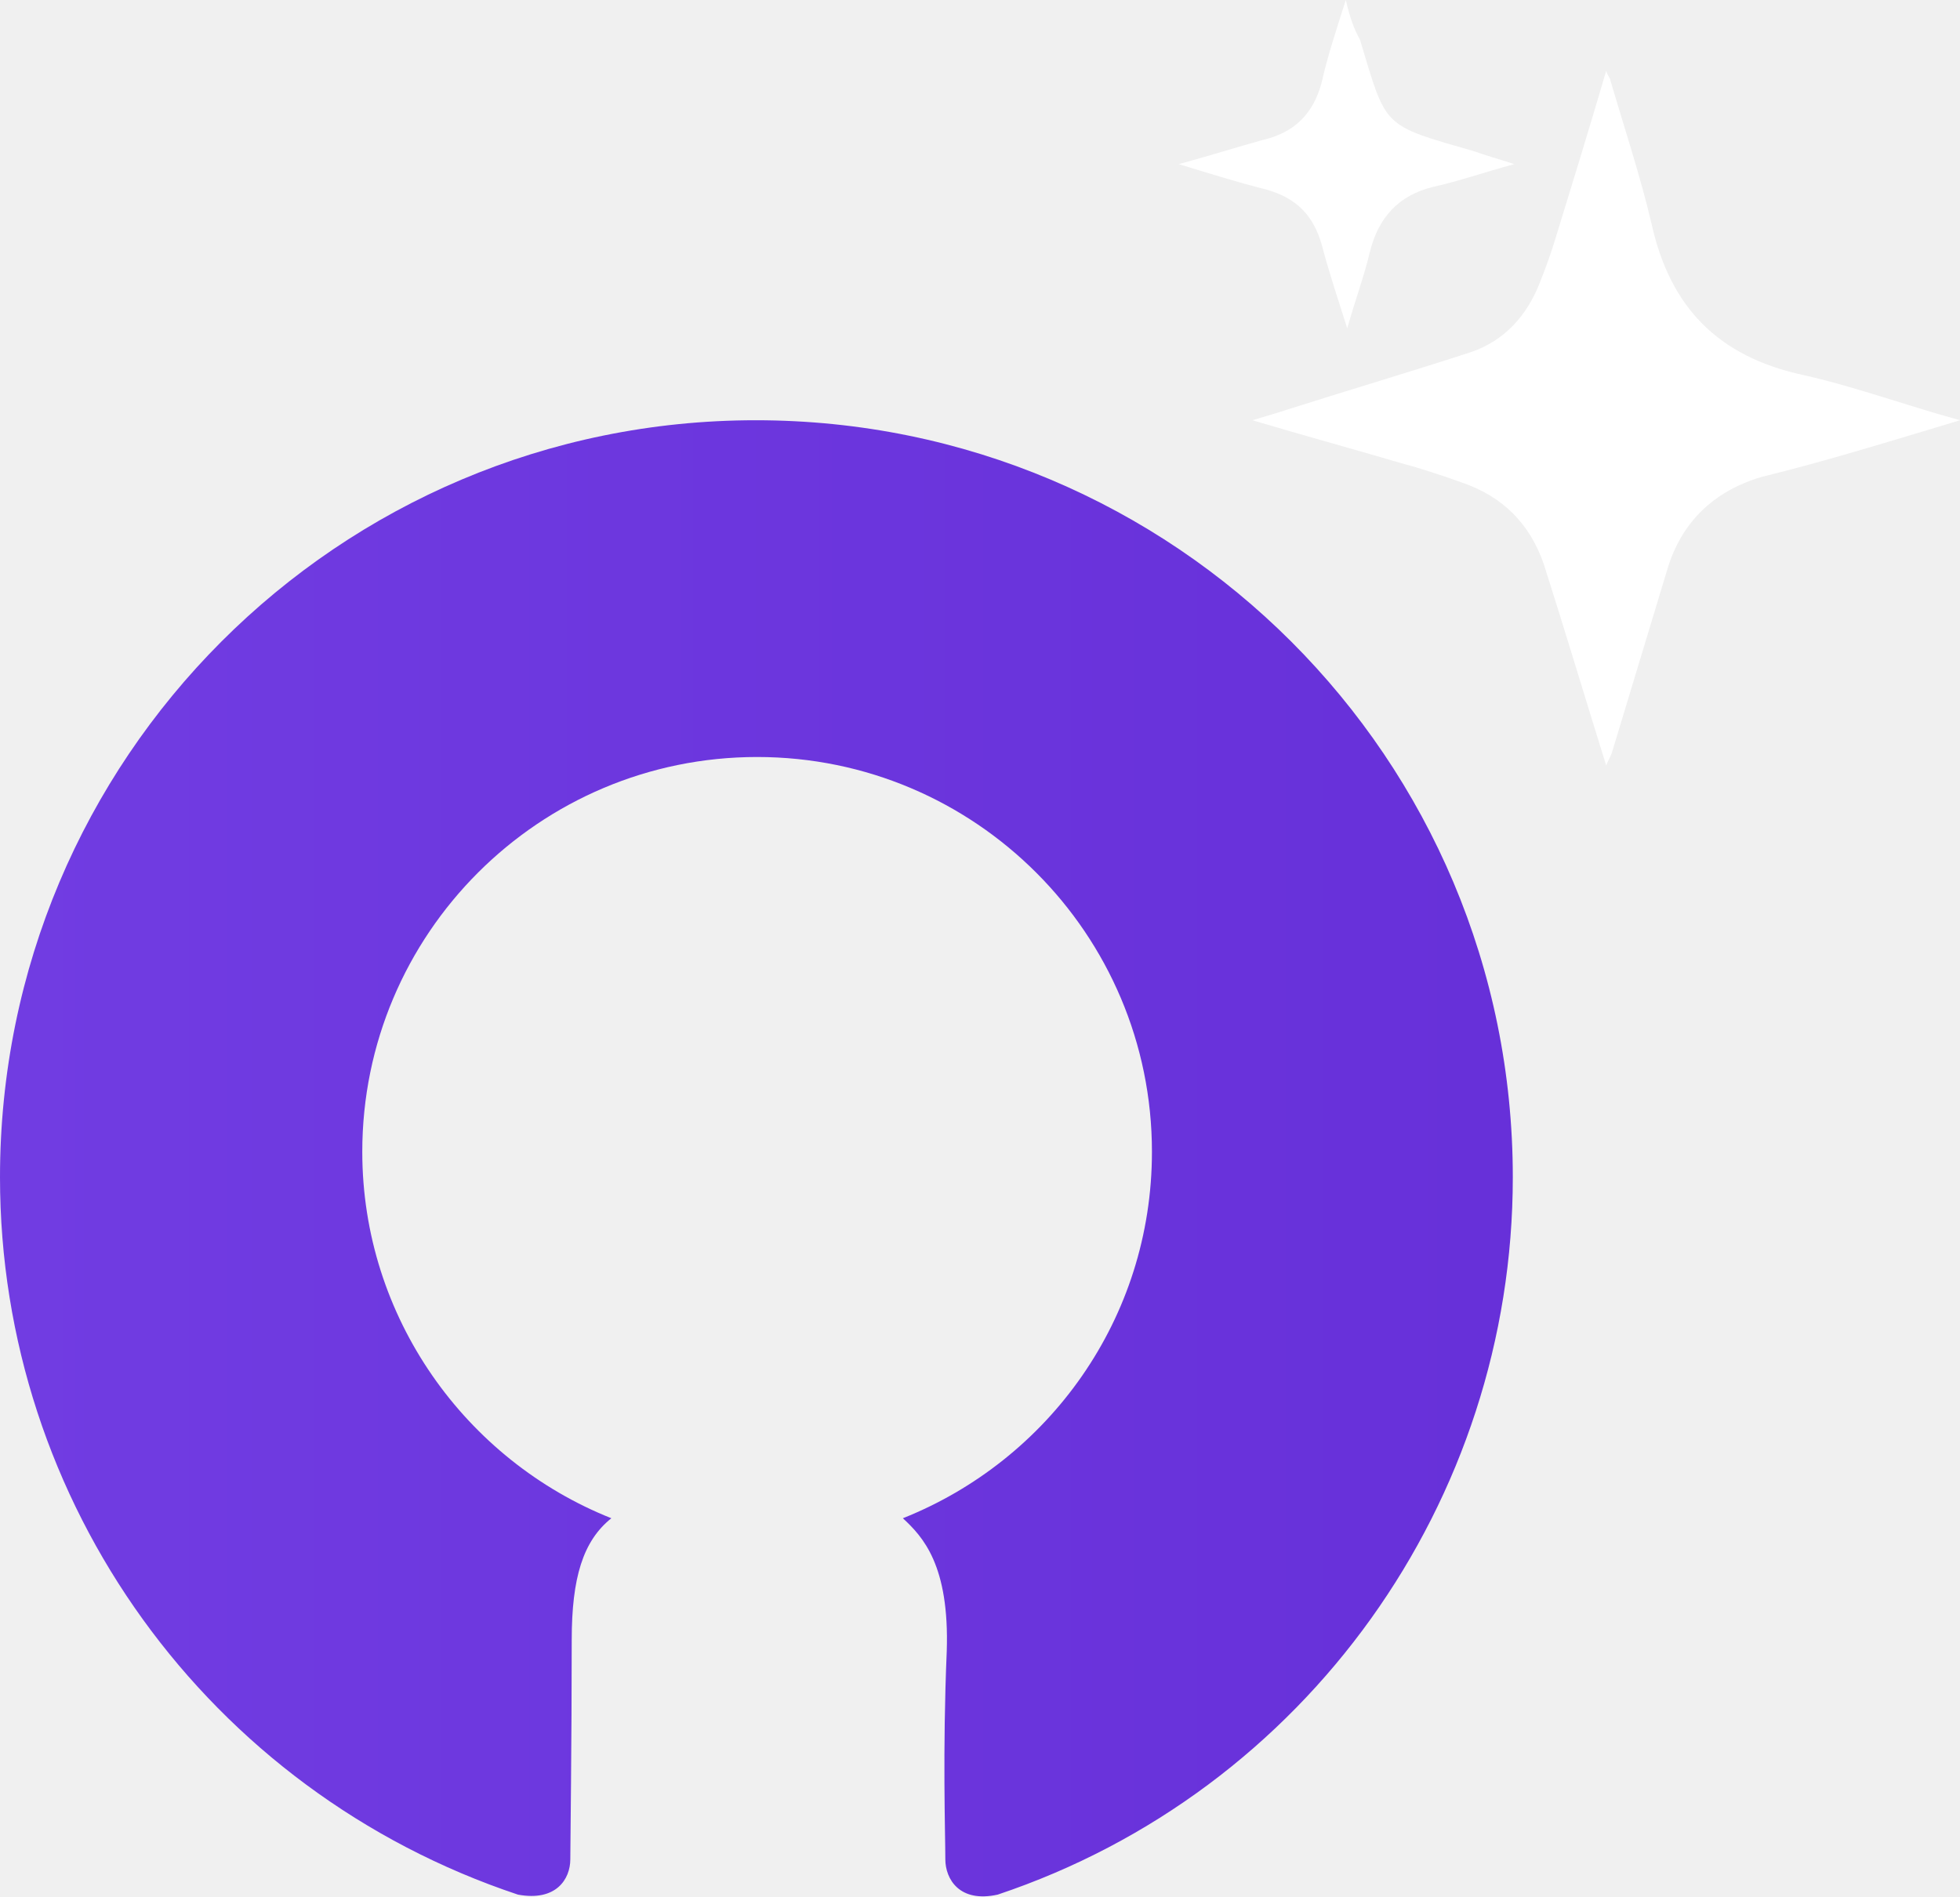
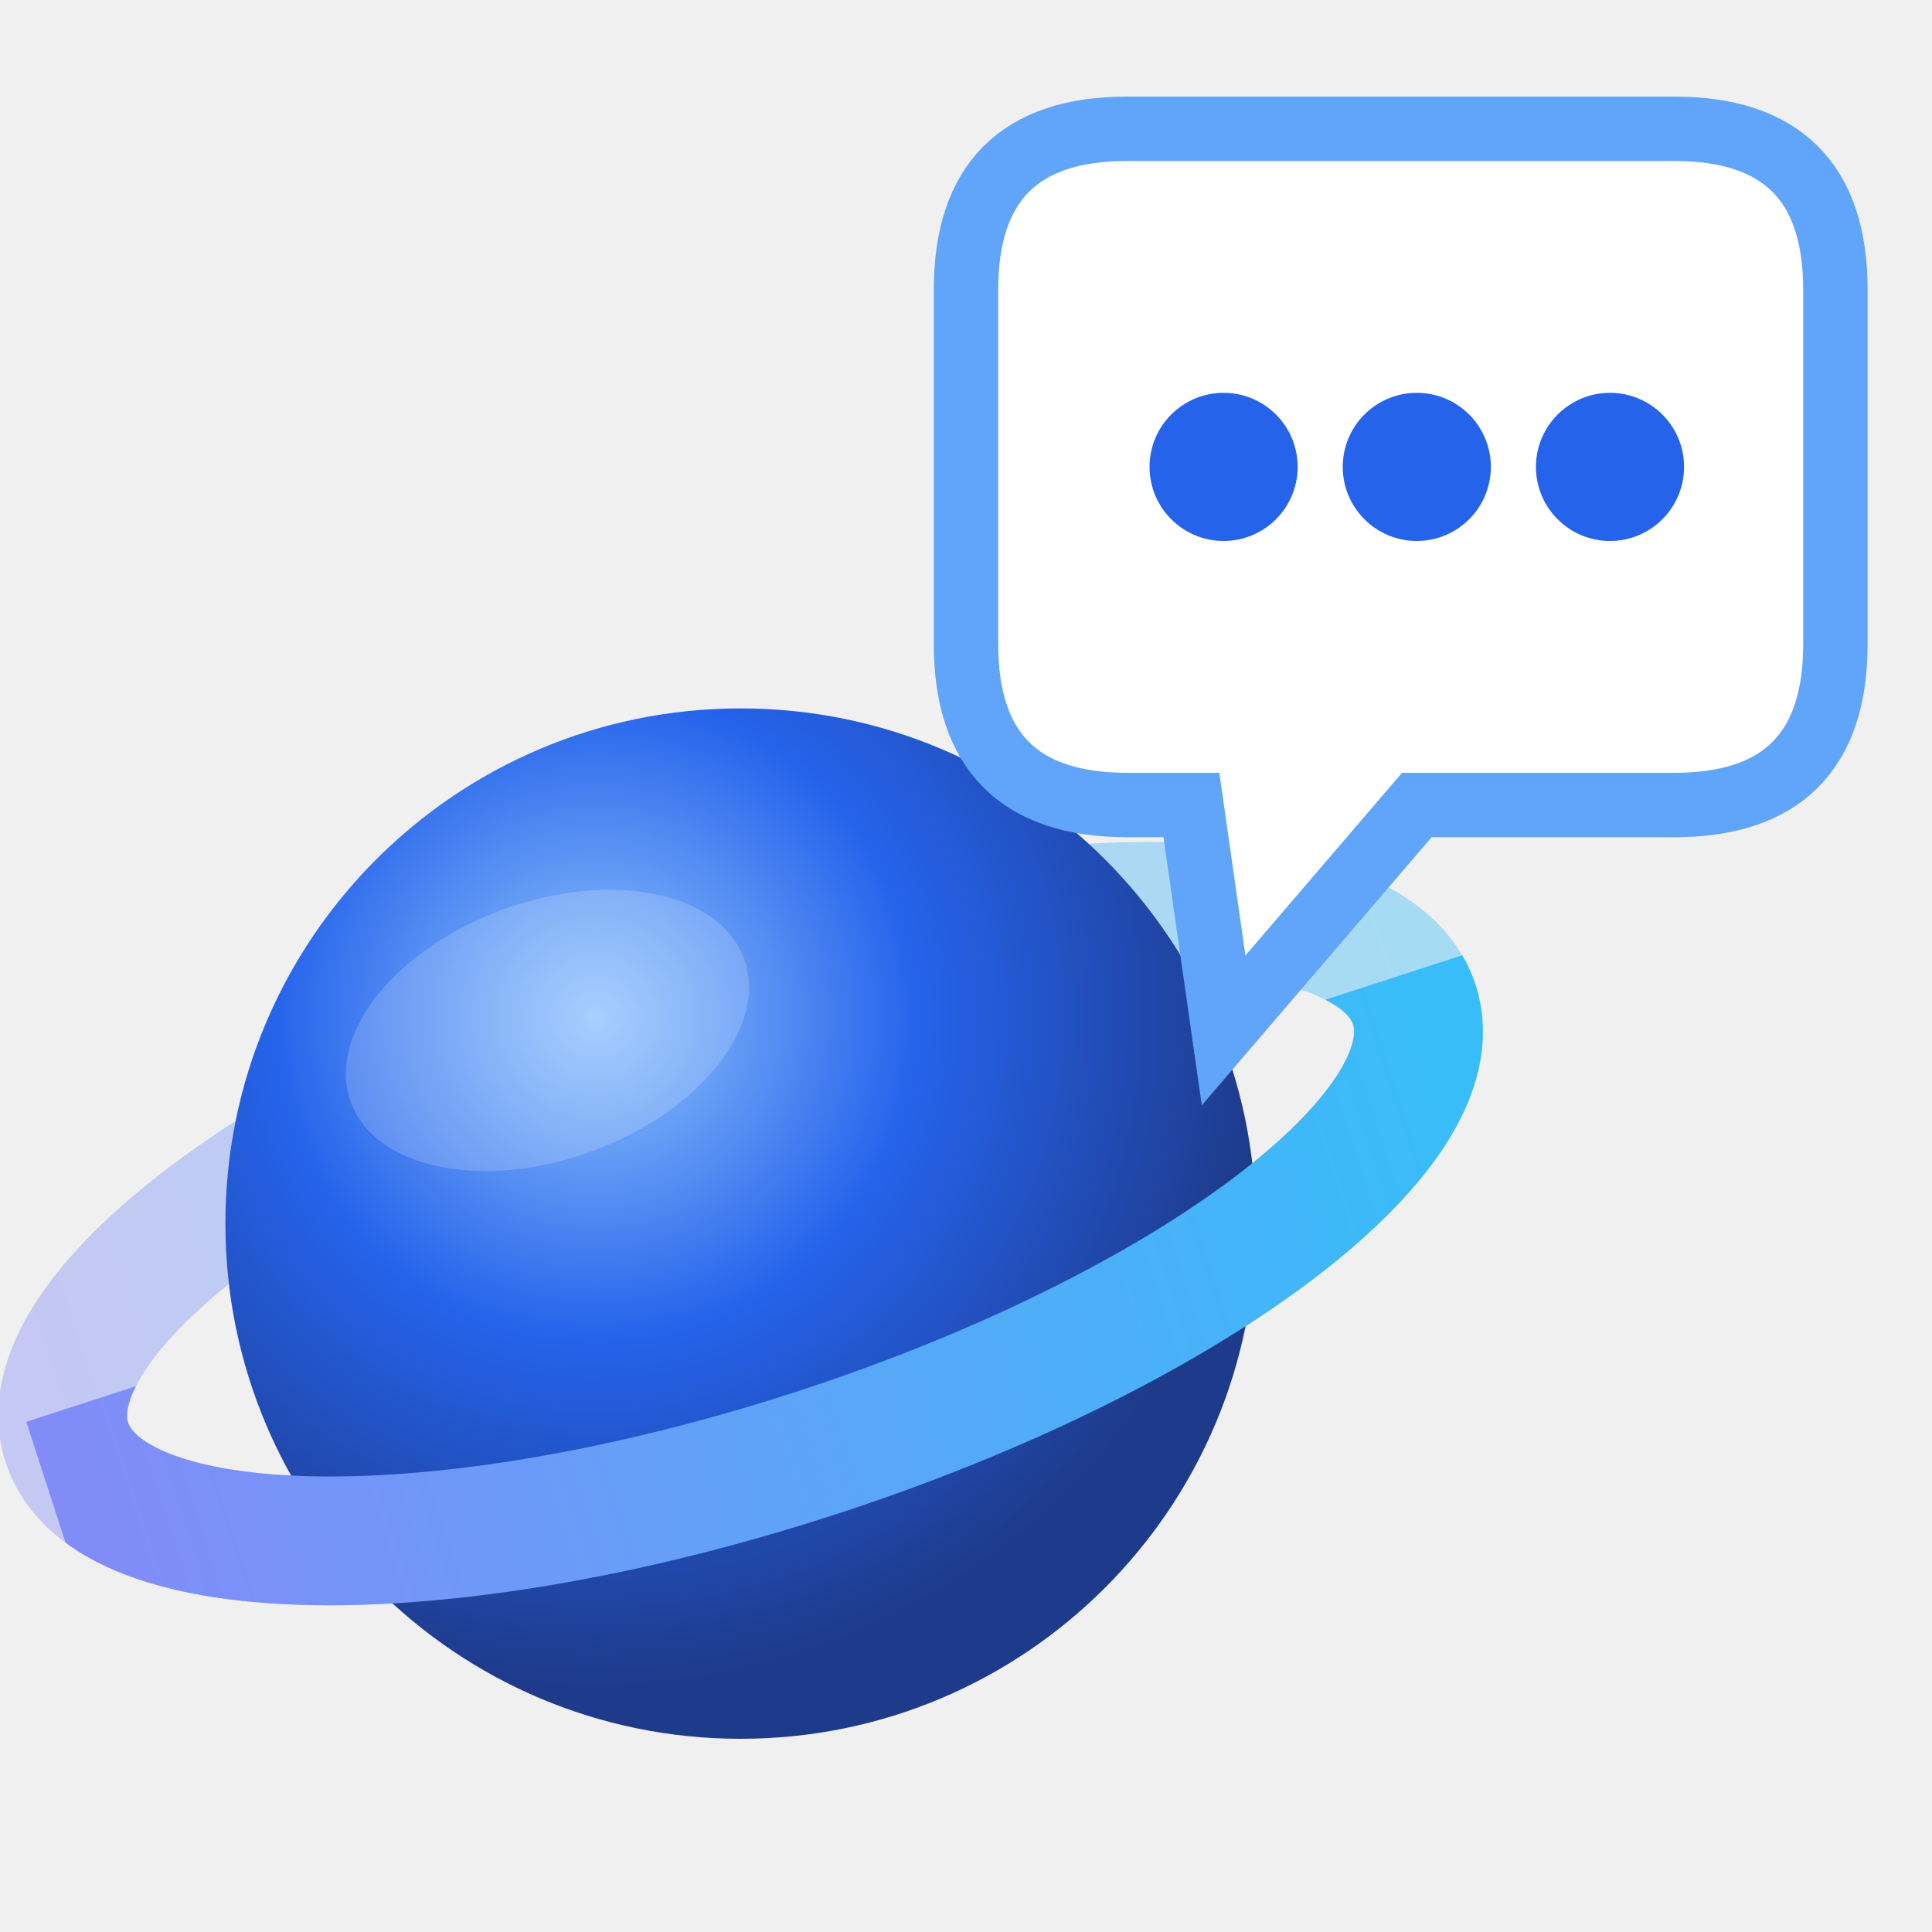
- <svg xmlns="http://www.w3.org/2000/svg" version="1.1" x="0px" y="0px" style="enable-background:new 0 0 485.5 142;" xml:space="preserve" viewBox="3 4 138.5 134.02">
-   <style type="text/css">
- 	.st0{display:none;}
- 	.st1{display:inline;fill:#080B13;}
- 	.st2{enable-background:new    ;}
- 	.st3{fill:#FFFFFF;}
- 	.st4{fill:url(#SVGID_1_);}
- </style>
-   <g class="st2">
-     <g>
-       <path class="st3" d="M141.5,33.7c-4-1.1-7.5-2.4-11.1-3.2c-6-1.3-9.4-4.8-10.7-10.7c-0.8-3.4-1.9-6.7-2.9-10.1    c0-0.2-0.2-0.3-0.3-0.7c-1.2,4.1-2.4,8-3.6,11.9c-0.3,1-0.7,2.1-1.1,3.1c-0.9,2.3-2.5,4.1-4.9,4.9c-4.3,1.4-8.7,2.7-13.1,4.1    c-0.6,0.2-1.3,0.4-2.3,0.7c3.7,1.1,7,2,10.4,3c1.5,0.4,3,0.9,4.4,1.4c2.9,1,4.8,2.9,5.8,5.8c1.5,4.7,2.9,9.4,4.4,14.2    c0.1-0.3,0.3-0.6,0.4-0.9c1.3-4.3,2.6-8.6,3.9-12.9c1-3.4,3.3-5.6,6.7-6.6C132,36.6,136.5,35.2,141.5,33.7z" />
-       <path class="st3" d="M98.1,4c-0.7,2.2-1.3,4-1.7,5.8c-0.6,2.3-2,3.6-4.2,4.1c-1.8,0.5-3.7,1.1-5.9,1.7c2.3,0.7,4.2,1.3,6.2,1.8    c2.1,0.6,3.3,1.8,3.9,3.9c0.5,1.9,1.1,3.7,1.8,5.9c0.6-2.1,1.2-3.7,1.6-5.4c0.6-2.4,2-4,4.5-4.6c1.8-0.4,3.5-1,5.7-1.6    c-1.2-0.4-2-0.6-2.8-0.9c-6.6-1.9-6.2-1.6-8.1-7.9C98.7,6.1,98.4,5.3,98.1,4z" />
-     </g>
-     <g id="Vector_Smart_Object_xA0_Image_00000107568830299365483660000013795074849348738710_">
-       <linearGradient id="SVGID_1_" gradientUnits="userSpaceOnUse" x1="2.959" y1="85.854" x2="109.873" y2="85.854">
-         <stop offset="0" style="stop-color:#713CE2" />
-         <stop offset="1" style="stop-color:#6730D9" />
-       </linearGradient>
-       <path class="st4" d="M56.4,33.7C26.9,33.7,3,57.6,3,87.2c0,23,14.7,43.4,36.6,50.7c2.7,0.5,3.7-1.1,3.7-2.5    c0-0.8,0.1-8.4,0.1-15.5c0-4.4,0.8-7,2.8-8.6c-10.3-4.1-17.6-14.2-17.6-25.9c0-15.4,12.5-27.9,27.9-27.9    c15.4,0,27.9,12.5,27.9,27.9c0,11.8-7.3,21.8-17.6,25.9c1.4,1.3,3.3,3.3,3.1,9.4c-0.3,7.1-0.1,12.9-0.1,14.7c0,1.4,1,3.1,3.7,2.5    c21.8-7.3,36.4-27.8,36.4-50.7C109.9,57.6,86,33.7,56.4,33.7z" />
-     </g>
-   </g>
+ <svg xmlns="http://www.w3.org/2000/svg" width="60" height="60" viewBox="0 0 60 60" fill="none">
+   <defs>
+     <radialGradient id="pp-logo-planet" cx="36%" cy="30%" r="65%">
+       <stop offset="0%" stop-color="#93C5FD" />
+       <stop offset="48%" stop-color="#2563EB" />
+       <stop offset="100%" stop-color="#1E3A8A" />
+     </radialGradient>
+     <linearGradient id="pp-logo-ring" x1="1" y1="38" x2="45" y2="38" gradientUnits="userSpaceOnUse">
+       <stop offset="0%" stop-color="#818CF8" />
+       <stop offset="100%" stop-color="#38BDF8" />
+     </linearGradient>
+     <clipPath id="pp-logo-clip">
+       <rect x="0" y="37" width="60" height="23" />
+     </clipPath>
+   </defs>
+   <ellipse cx="23" cy="38" rx="22" ry="7.5" stroke="url(#pp-logo-ring)" stroke-width="4" opacity="0.4" transform="rotate(-18 23 38)" />
+   <circle cx="23" cy="38" r="16" fill="url(#pp-logo-planet)" />
+   <ellipse cx="17" cy="32" rx="6.5" ry="4" fill="white" opacity="0.18" transform="rotate(-20 17 32)" />
+   <ellipse cx="23" cy="38" rx="22" ry="7.5" stroke="url(#pp-logo-ring)" stroke-width="4" clip-path="url(#pp-logo-clip)" transform="rotate(-18 23 38)" />
+   <path d="M35,4 L52,4 Q57,4 57,9 L57,20 Q57,25 52,25 L44,25 L38,32 L37,25 L35,25 Q30,25 30,20 L30,9 Q30,4 35,4 Z" fill="white" stroke="#60A5FA" stroke-width="2" />
+   <circle cx="38" cy="14.5" r="2.3" fill="#2563EB" />
+   <circle cx="44" cy="14.5" r="2.3" fill="#2563EB" />
+   <circle cx="50" cy="14.5" r="2.3" fill="#2563EB" />
</svg>
